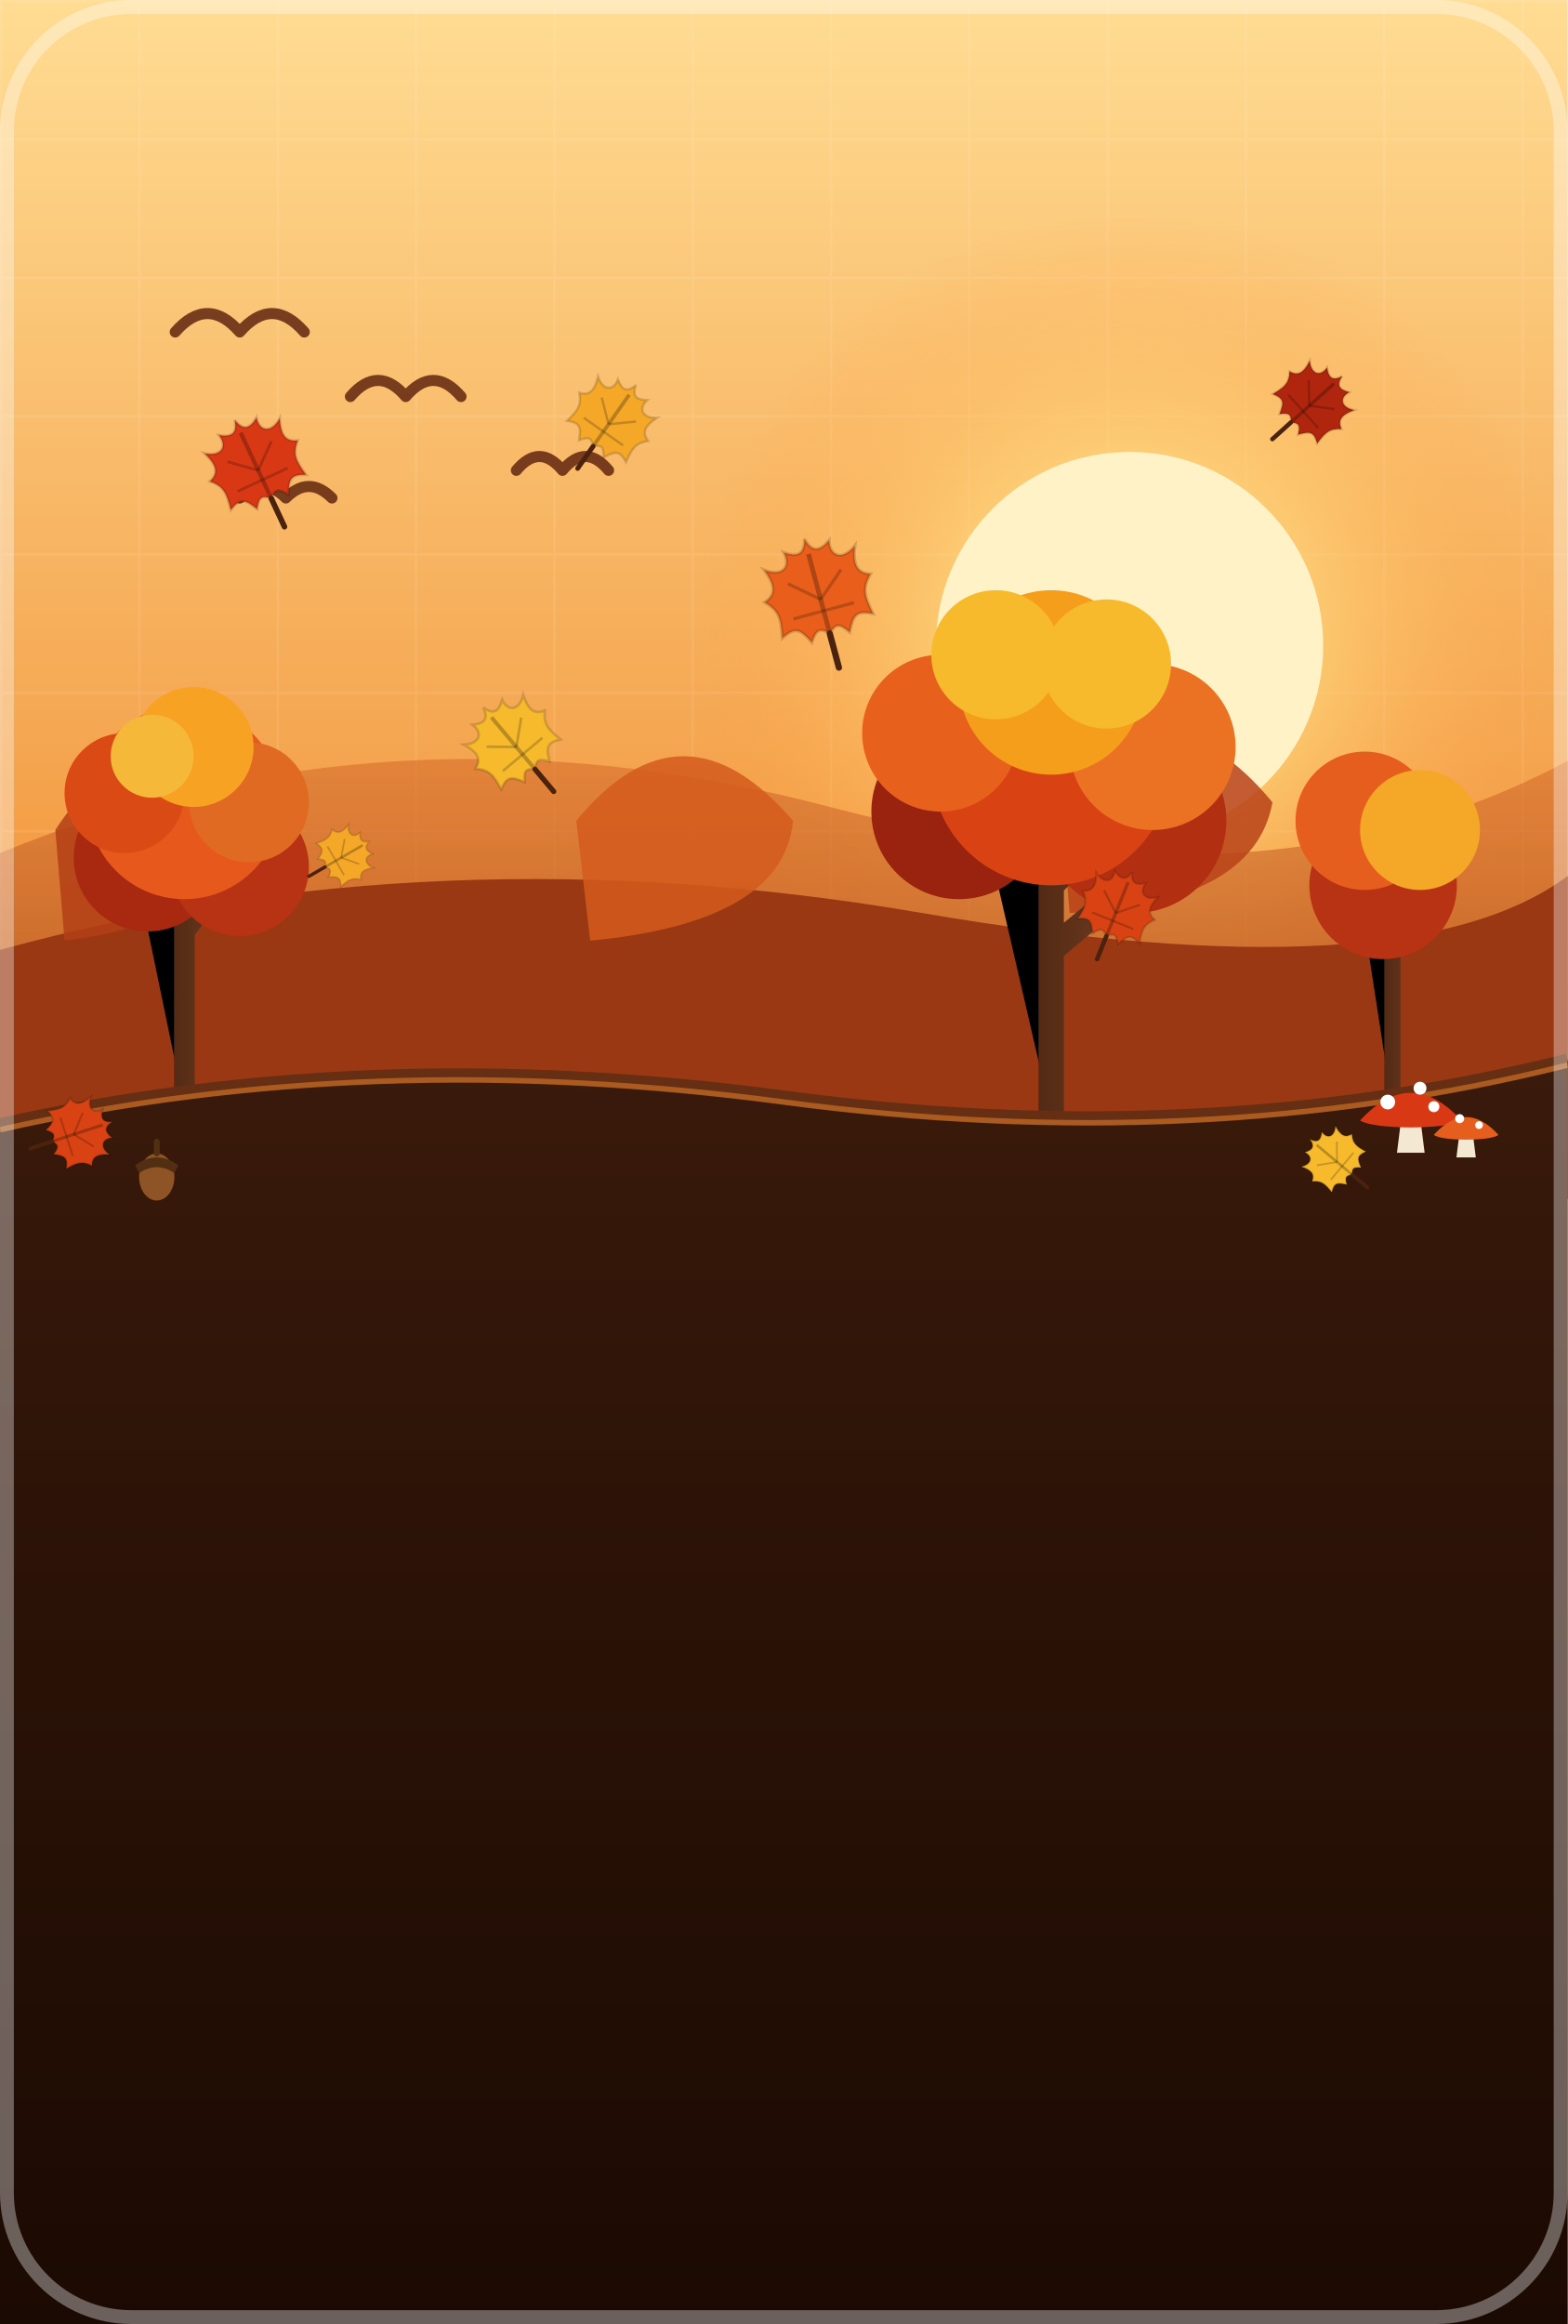
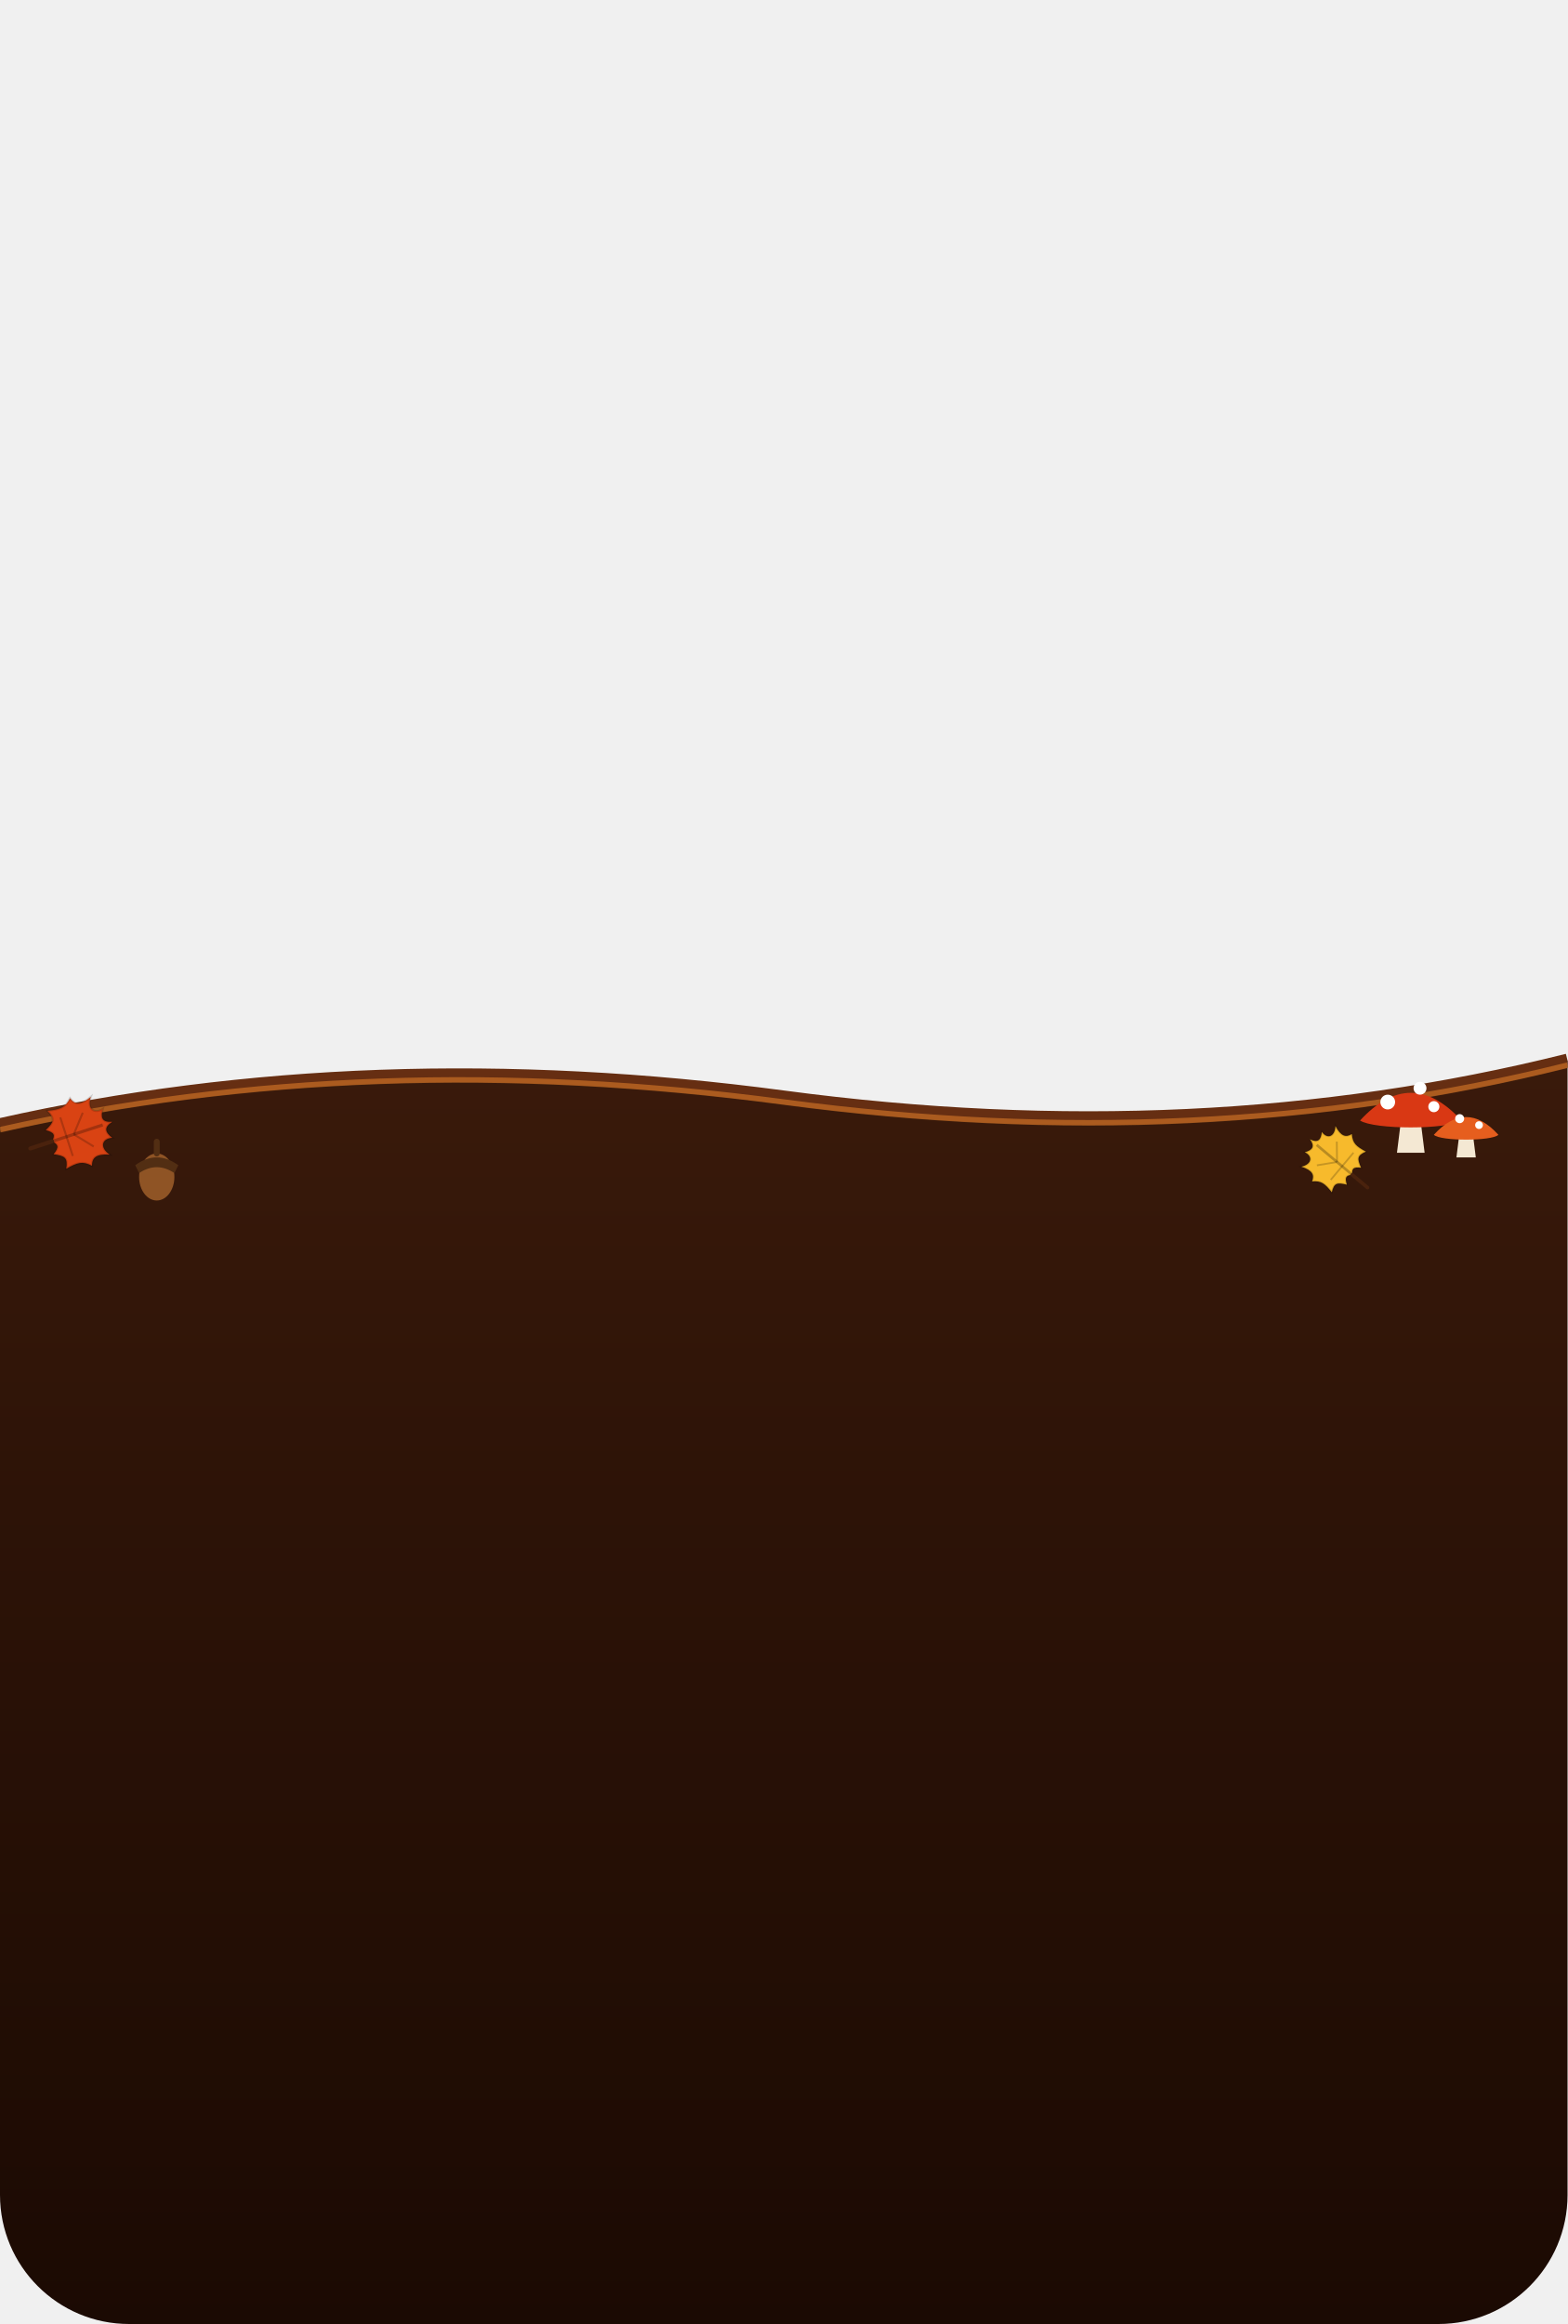
<svg xmlns="http://www.w3.org/2000/svg" viewBox="0 0 340 504" width="340" height="504">
  <defs>
-     <clipPath id="autumnCardClip">
+     <clipPath id="cardClip">
      <rect width="340" height="504" rx="28" />
    </clipPath>
-     <pattern id="autumnGrid" width="30" height="30" patternUnits="userSpaceOnUse">
-       <path d="M 30 0 L 0 0 0 30" fill="none" stroke="#FFFFFF" stroke-width="1" opacity="0.08" />
-     </pattern>
-     <linearGradient id="sky_autumn" x1="0" y1="0" x2="0" y2="1">
-       <stop offset="0" stop-color="#FFDD94" />
-       <stop offset="0.38" stop-color="#F39C44" />
-       <stop offset="0.75" stop-color="#C8521A" />
-       <stop offset="1" stop-color="#6E260E" />
-     </linearGradient>
-     <radialGradient id="sunGlow" cx="50%" cy="50%" r="50%">
-       <stop offset="0" stop-color="#FFF8D6" stop-opacity="0.95" />
-       <stop offset="0.45" stop-color="#FFD67A" stop-opacity="0.6" />
-       <stop offset="1" stop-color="#FF9E42" stop-opacity="0" />
-     </radialGradient>
-     <linearGradient id="distantHills" x1="0" y1="0" x2="0" y2="1">
-       <stop offset="0" stop-color="#D76E2D" />
-       <stop offset="1" stop-color="#8F3011" />
-     </linearGradient>
    <linearGradient id="forestSoil" x1="0" y1="0" x2="0" y2="1">
      <stop offset="0" stop-color="#3A1A0B" />
      <stop offset="0.35" stop-color="#2D1307" />
      <stop offset="1" stop-color="#1B0A03" />
-     </linearGradient>
-     <linearGradient id="treeTrunk" x1="0" y1="0" x2="1" y2="0">
-       <stop offset="0" stop-color="#3D1D0D" />
-       <stop offset="0.6" stop-color="#5E3119" />
-       <stop offset="1" stop-color="#7D4626" />
    </linearGradient>
    <g id="maple_leaf_detailed">
      <path d="M 0 -16                 C 1 -12, 3 -12, 6 -14 C 5 -10, 8 -8, 12 -11 C 10 -6, 11 -4, 14 -3                 C 11 0, 11 2, 12 7 C 8 5, 7 6, 5 10 C 3 7, 2 7, 0 9                 C -2 7, -3 7, -5 10 C -7 6, -8 5, -12 7 C -11 2, -11 0, -14 -3                 C -11 -4, -10 -6, -12 -11 C -8 -8, -5 -10, -6 -14 C -3 -12, -1 -12, 0 -16 Z" stroke="#000000" stroke-opacity="0.15" stroke-width="0.8" />
      <line x1="0" y1="-12" x2="0" y2="10" stroke="#000000" stroke-opacity="0.25" stroke-width="1.2" />
      <line x1="0" y1="0" x2="7" y2="-6" stroke="#000000" stroke-opacity="0.2" stroke-width="0.8" />
      <line x1="0" y1="0" x2="-7" y2="-6" stroke="#000000" stroke-opacity="0.2" stroke-width="0.8" />
      <line x1="0" y1="3" x2="8" y2="3" stroke="#000000" stroke-opacity="0.2" stroke-width="0.8" />
      <line x1="0" y1="3" x2="-8" y2="3" stroke="#000000" stroke-opacity="0.2" stroke-width="0.8" />
      <line x1="0" y1="9" x2="0" y2="18" stroke="#4A220D" stroke-width="1.6" stroke-linecap="round" />
    </g>
  </defs>
  <g clip-path="url(#cardClip)">
-     <rect width="340" height="504" fill="url(#sky_autumn)" />
-     <rect width="340" height="504" fill="url(#autumnGrid)" />
-     <circle cx="245" cy="140" r="95" fill="url(#sunGlow)" />
-     <circle cx="245" cy="140" r="42" fill="#FFF2C6" />
-     <g stroke="#61260E" stroke-width="2.4" fill="none" stroke-linecap="round" opacity="0.85">
-       <path d="M 38 72 Q 45 64 52 72 M 52 72 Q 59 64 66 72" />
-       <path d="M 76 86 Q 82 79 88 86 M 88 86 Q 94 79 100 86" />
-       <path d="M 112 102 Q 117 96 122 102 M 122 102 Q 127 96 132 102" />
-       <path d="M 52 108 Q 57 103 62 108 M 62 108 Q 67 103 72 108" />
-     </g>
-     <path d="M 0 185 Q 85 150 180 175 T 340 165 L 340 260 L 0 260 Z" fill="url(#distantHills)" opacity="0.6" />
-     <path d="M 0 206 Q 95 180 200 198 T 340 190 L 340 260 L 0 260 Z" fill="#993813" />
-     <g opacity="0.85">
-       <path d="M 12 180 Q 28 155 46 180 Q 48 200 14 204 Z" fill="#B33E15" />
-       <path d="M 125 178 Q 148 150 172 178 Q 170 200 128 204 Z" fill="#D45B1C" />
-       <path d="M 230 174 Q 252 145 276 174 Q 272 196 232 198 Z" fill="#B84218" />
-     </g>
-     <g transform="translate(24, 150)">
-       <path d="M 16 90 L 16 48 L 4 32 M 16 52 L 28 36" stroke="url(#treeTrunk)" stroke-width="4.5" stroke-linecap="round" />
-       <circle cx="8" cy="36" r="16" fill="#A82810" />
-       <circle cx="28" cy="38" r="15" fill="#B83214" />
-       <circle cx="16" cy="24" r="21" fill="#E6581B" />
-       <circle cx="3" cy="22" r="13" fill="#D94A14" />
-       <circle cx="30" cy="24" r="13" fill="#E06A22" />
-       <circle cx="18" cy="12" r="13" fill="#F7A222" />
-       <circle cx="9" cy="14" r="9" fill="#F5B838" />
-     </g>
-     <g transform="translate(196, 134)">
-       <path d="M 32 108 L 32 50 L 14 30 M 32 58 L 52 38 M 32 72 L 44 62" stroke="url(#treeTrunk)" stroke-width="5.5" stroke-linecap="round" />
-       <circle cx="12" cy="42" r="19" fill="#99230E" />
-       <circle cx="50" cy="44" r="20" fill="#B32F12" />
-       <circle cx="32" cy="32" r="26" fill="#D94313" />
-       <circle cx="8" cy="25" r="17" fill="#E8611C" />
-       <circle cx="54" cy="28" r="18" fill="#EB7223" />
-       <circle cx="32" cy="14" r="20" fill="#F59E1B" />
-       <circle cx="20" cy="8" r="14" fill="#F7BA2C" />
-       <circle cx="44" cy="10" r="14" fill="#F7BA2C" />
-     </g>
-     <g transform="translate(290, 160)">
-       <path d="M 12 80 L 12 40 L 4 28 M 12 45 L 20 32" stroke="url(#treeTrunk)" stroke-width="3.5" stroke-linecap="round" />
-       <circle cx="10" cy="32" r="16" fill="#B83214" />
-       <circle cx="6" cy="18" r="15" fill="#E65E1E" />
-       <circle cx="18" cy="20" r="13" fill="#F5A827" />
-     </g>
-     <g transform="translate(56, 102) rotate(-25) scale(0.75)" fill="#D93814">
-       <use href="#maple_leaf_detailed" />
-     </g>
-     <g transform="translate(132, 92) rotate(35) scale(0.65)" fill="#F5A827">
-       <use href="#maple_leaf_detailed" />
-     </g>
-     <g transform="translate(178, 130) rotate(-15) scale(0.85)" fill="#E85E1A">
-       <use href="#maple_leaf_detailed" />
-     </g>
-     <g transform="translate(284, 88) rotate(48) scale(0.6)" fill="#B0250E">
-       <use href="#maple_leaf_detailed" />
-     </g>
-     <g transform="translate(112, 162) rotate(-40) scale(0.7)" fill="#F7BA2C">
-       <use href="#maple_leaf_detailed" />
-     </g>
-     <g transform="translate(242, 198) rotate(22) scale(0.6)" fill="#D94313">
-       <use href="#maple_leaf_detailed" />
-     </g>
-     <g transform="translate(74, 186) rotate(60) scale(0.45)" fill="#F5A827">
-       <use href="#maple_leaf_detailed" />
-     </g>
    <path d="M 0 244 Q 80 226 170 238 T 340 230 L 340 504 L 0 504 Z" fill="url(#forestSoil)" />
    <path d="M 0 244 Q 80 226 170 238 T 340 230" fill="none" stroke="#662E12" stroke-width="3" />
    <path d="M 0 245 Q 80 227 170 239 T 340 231" fill="none" stroke="#D97A29" stroke-opacity="0.6" stroke-width="1.2" />
    <g transform="translate(16, 246)">
      <g transform="rotate(72) scale(0.55)" fill="#D94313">
        <use href="#maple_leaf_detailed" />
      </g>
      <g transform="translate(18, 5) scale(0.85)">
        <ellipse cx="0" cy="5" rx="4.5" ry="6" fill="#8F5425" />
        <path d="M -5.5 2 Q 0 -2 5.5 2 L 4.5 4 Q 0 1 -4.5 4 Z" fill="#522E13" />
        <line x1="0" y1="-1" x2="0" y2="-4" stroke="#522E13" stroke-width="1.5" stroke-linecap="round" />
      </g>
    </g>
    <g transform="translate(306, 240)">
      <g transform="translate(0, 0)">
        <path d="M -3 10 L -2 2 Q 0 0 2 2 L 3 10 Z" fill="#F4E8D3" />
        <path d="M -11 3 Q 0 -9 11 3 C 8 5, -8 5, -11 3 Z" fill="#D93814" />
        <circle cx="-5" cy="-1" r="1.6" fill="#FFFFFF" />
        <circle cx="2" cy="-4" r="1.4" fill="#FFFFFF" />
        <circle cx="5" cy="0" r="1.2" fill="#FFFFFF" />
      </g>
      <g transform="translate(12, 4) scale(0.7)">
        <path d="M -3 10 L -2 2 Q 0 0 2 2 L 3 10 Z" fill="#F4E8D3" />
        <path d="M -10 3 Q 0 -8 10 3 C 8 5, -8 5, -10 3 Z" fill="#E65E1E" />
        <circle cx="-2" cy="-2" r="1.4" fill="#FFFFFF" />
        <circle cx="4" cy="0" r="1.2" fill="#FFFFFF" />
      </g>
      <g transform="translate(-16, 12) rotate(-50) scale(0.48)" fill="#F7BA2C">
        <use href="#maple_leaf_detailed" />
      </g>
    </g>
  </g>
-   <rect x="1.5" y="1.5" width="337" height="501" rx="27" fill="none" stroke="#FFFFFF" stroke-opacity="0.35" stroke-width="3" />
</svg>
